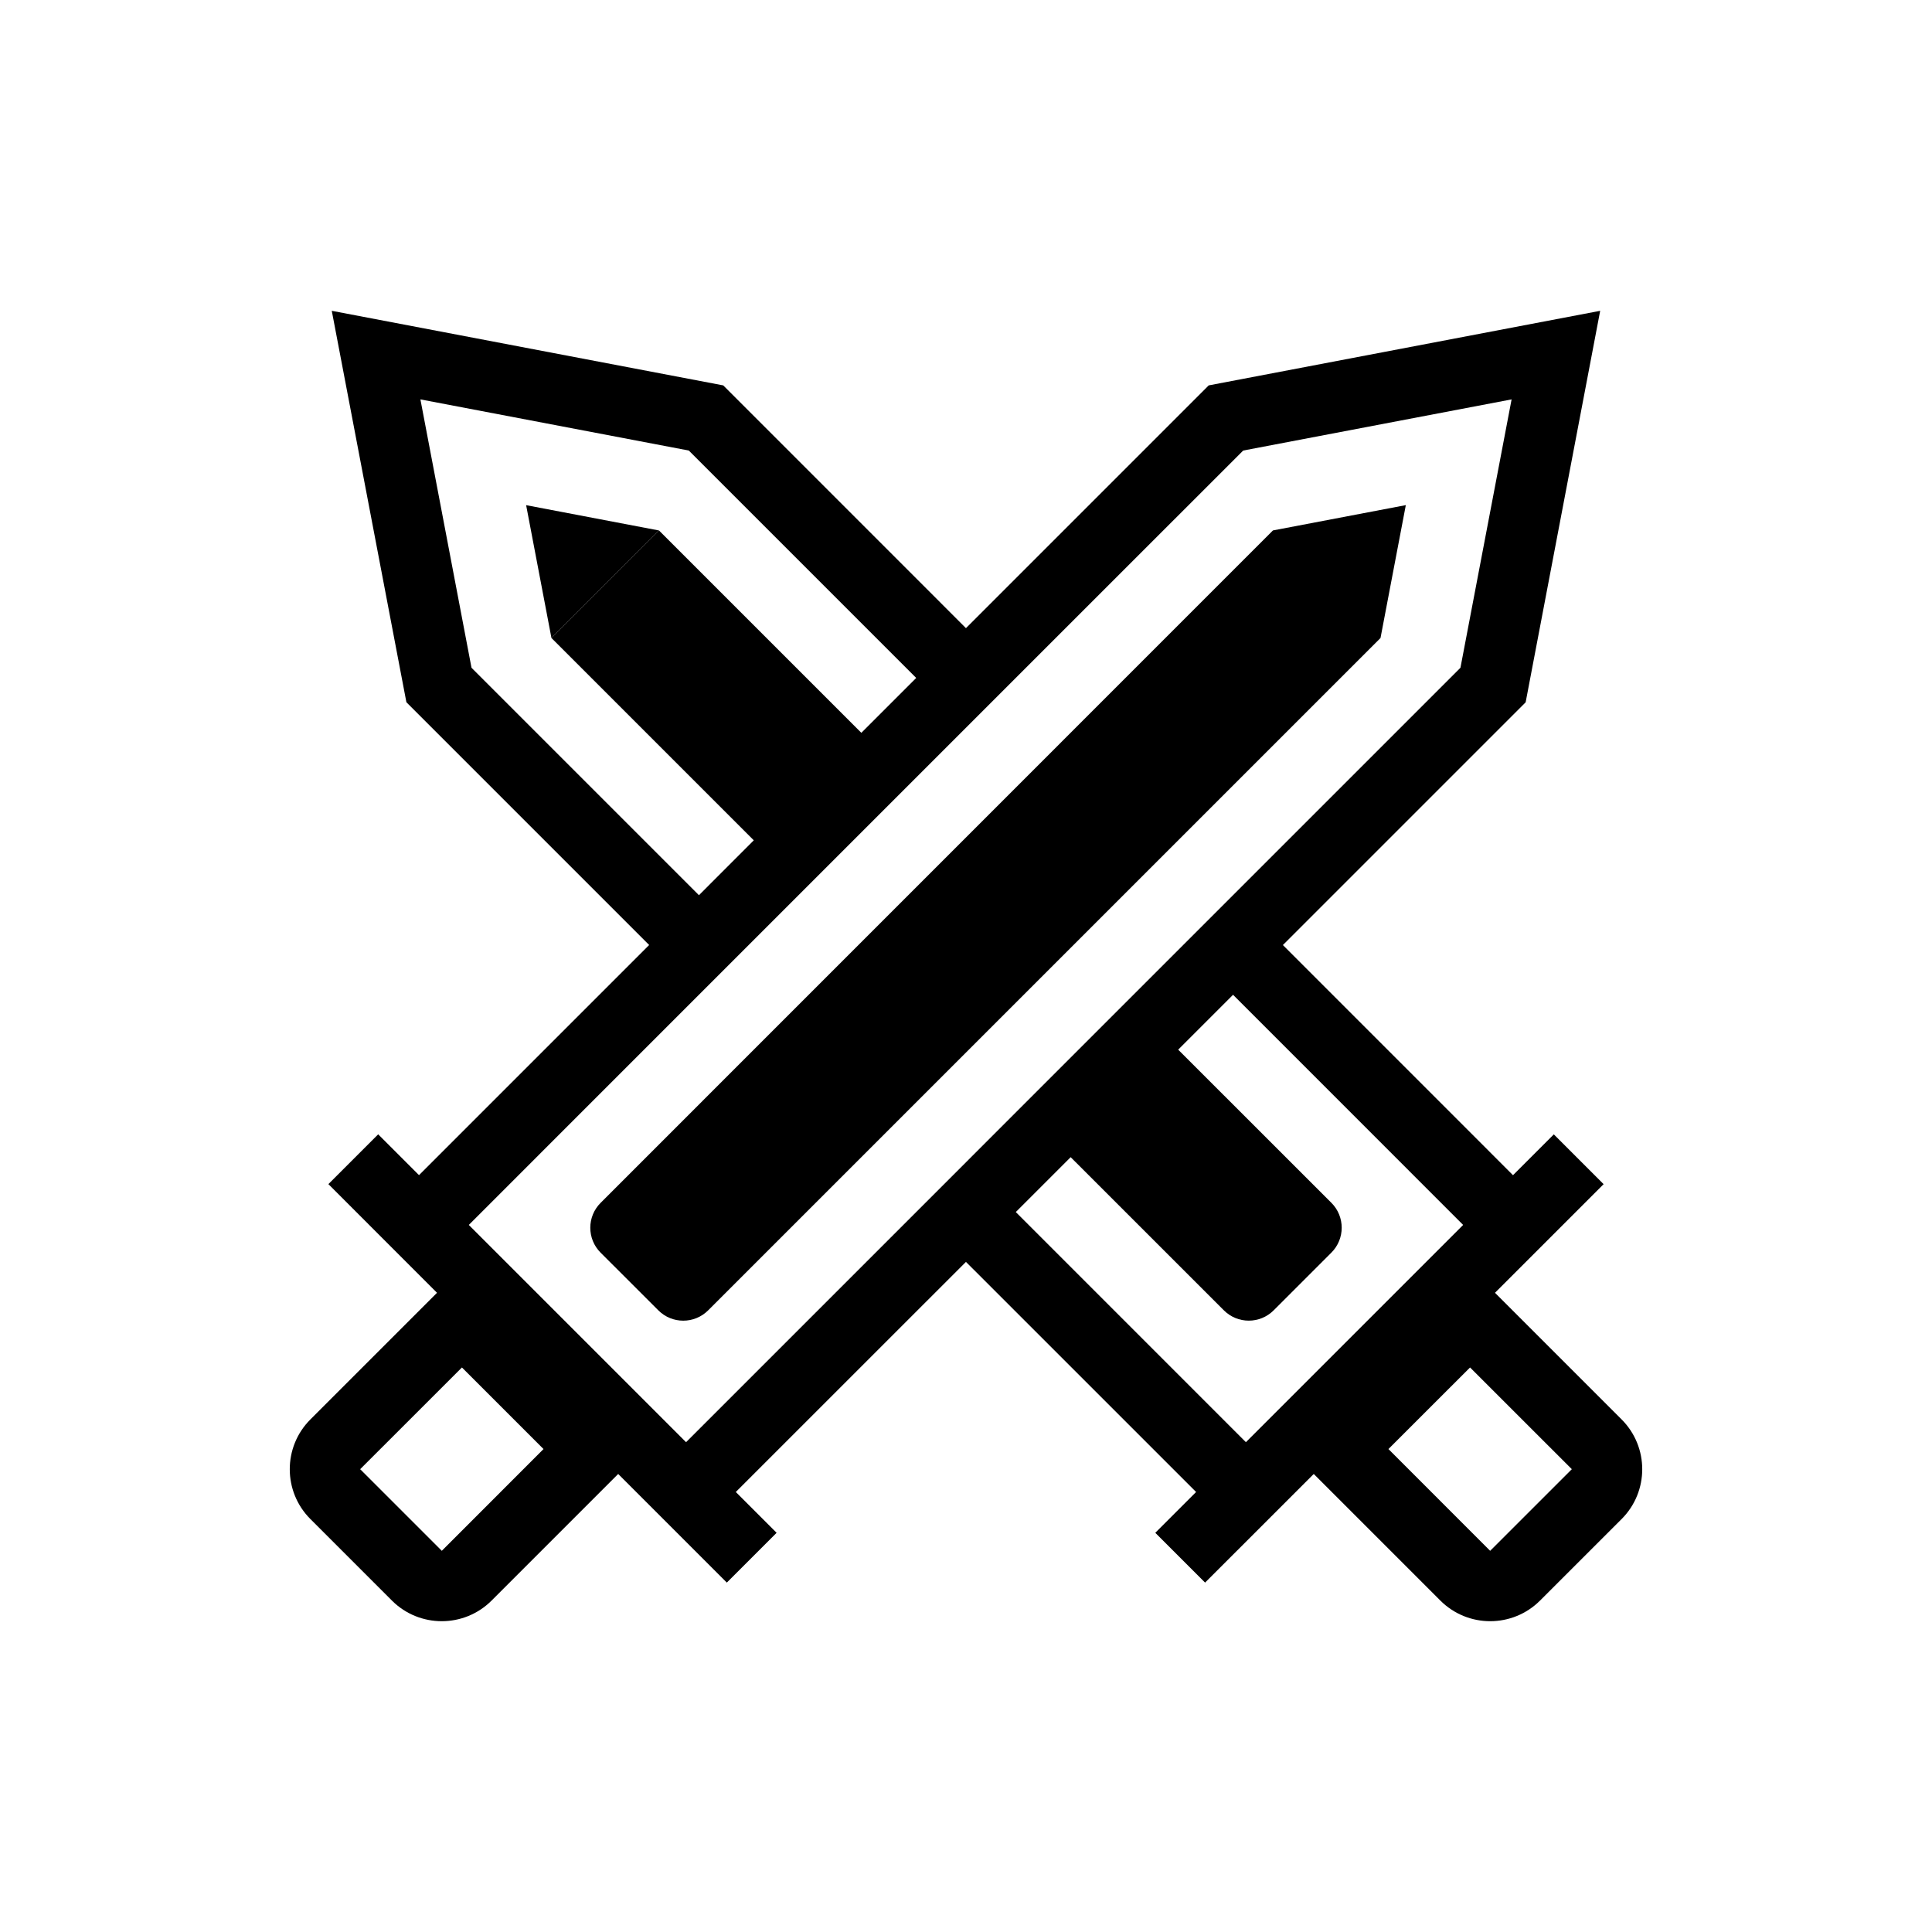
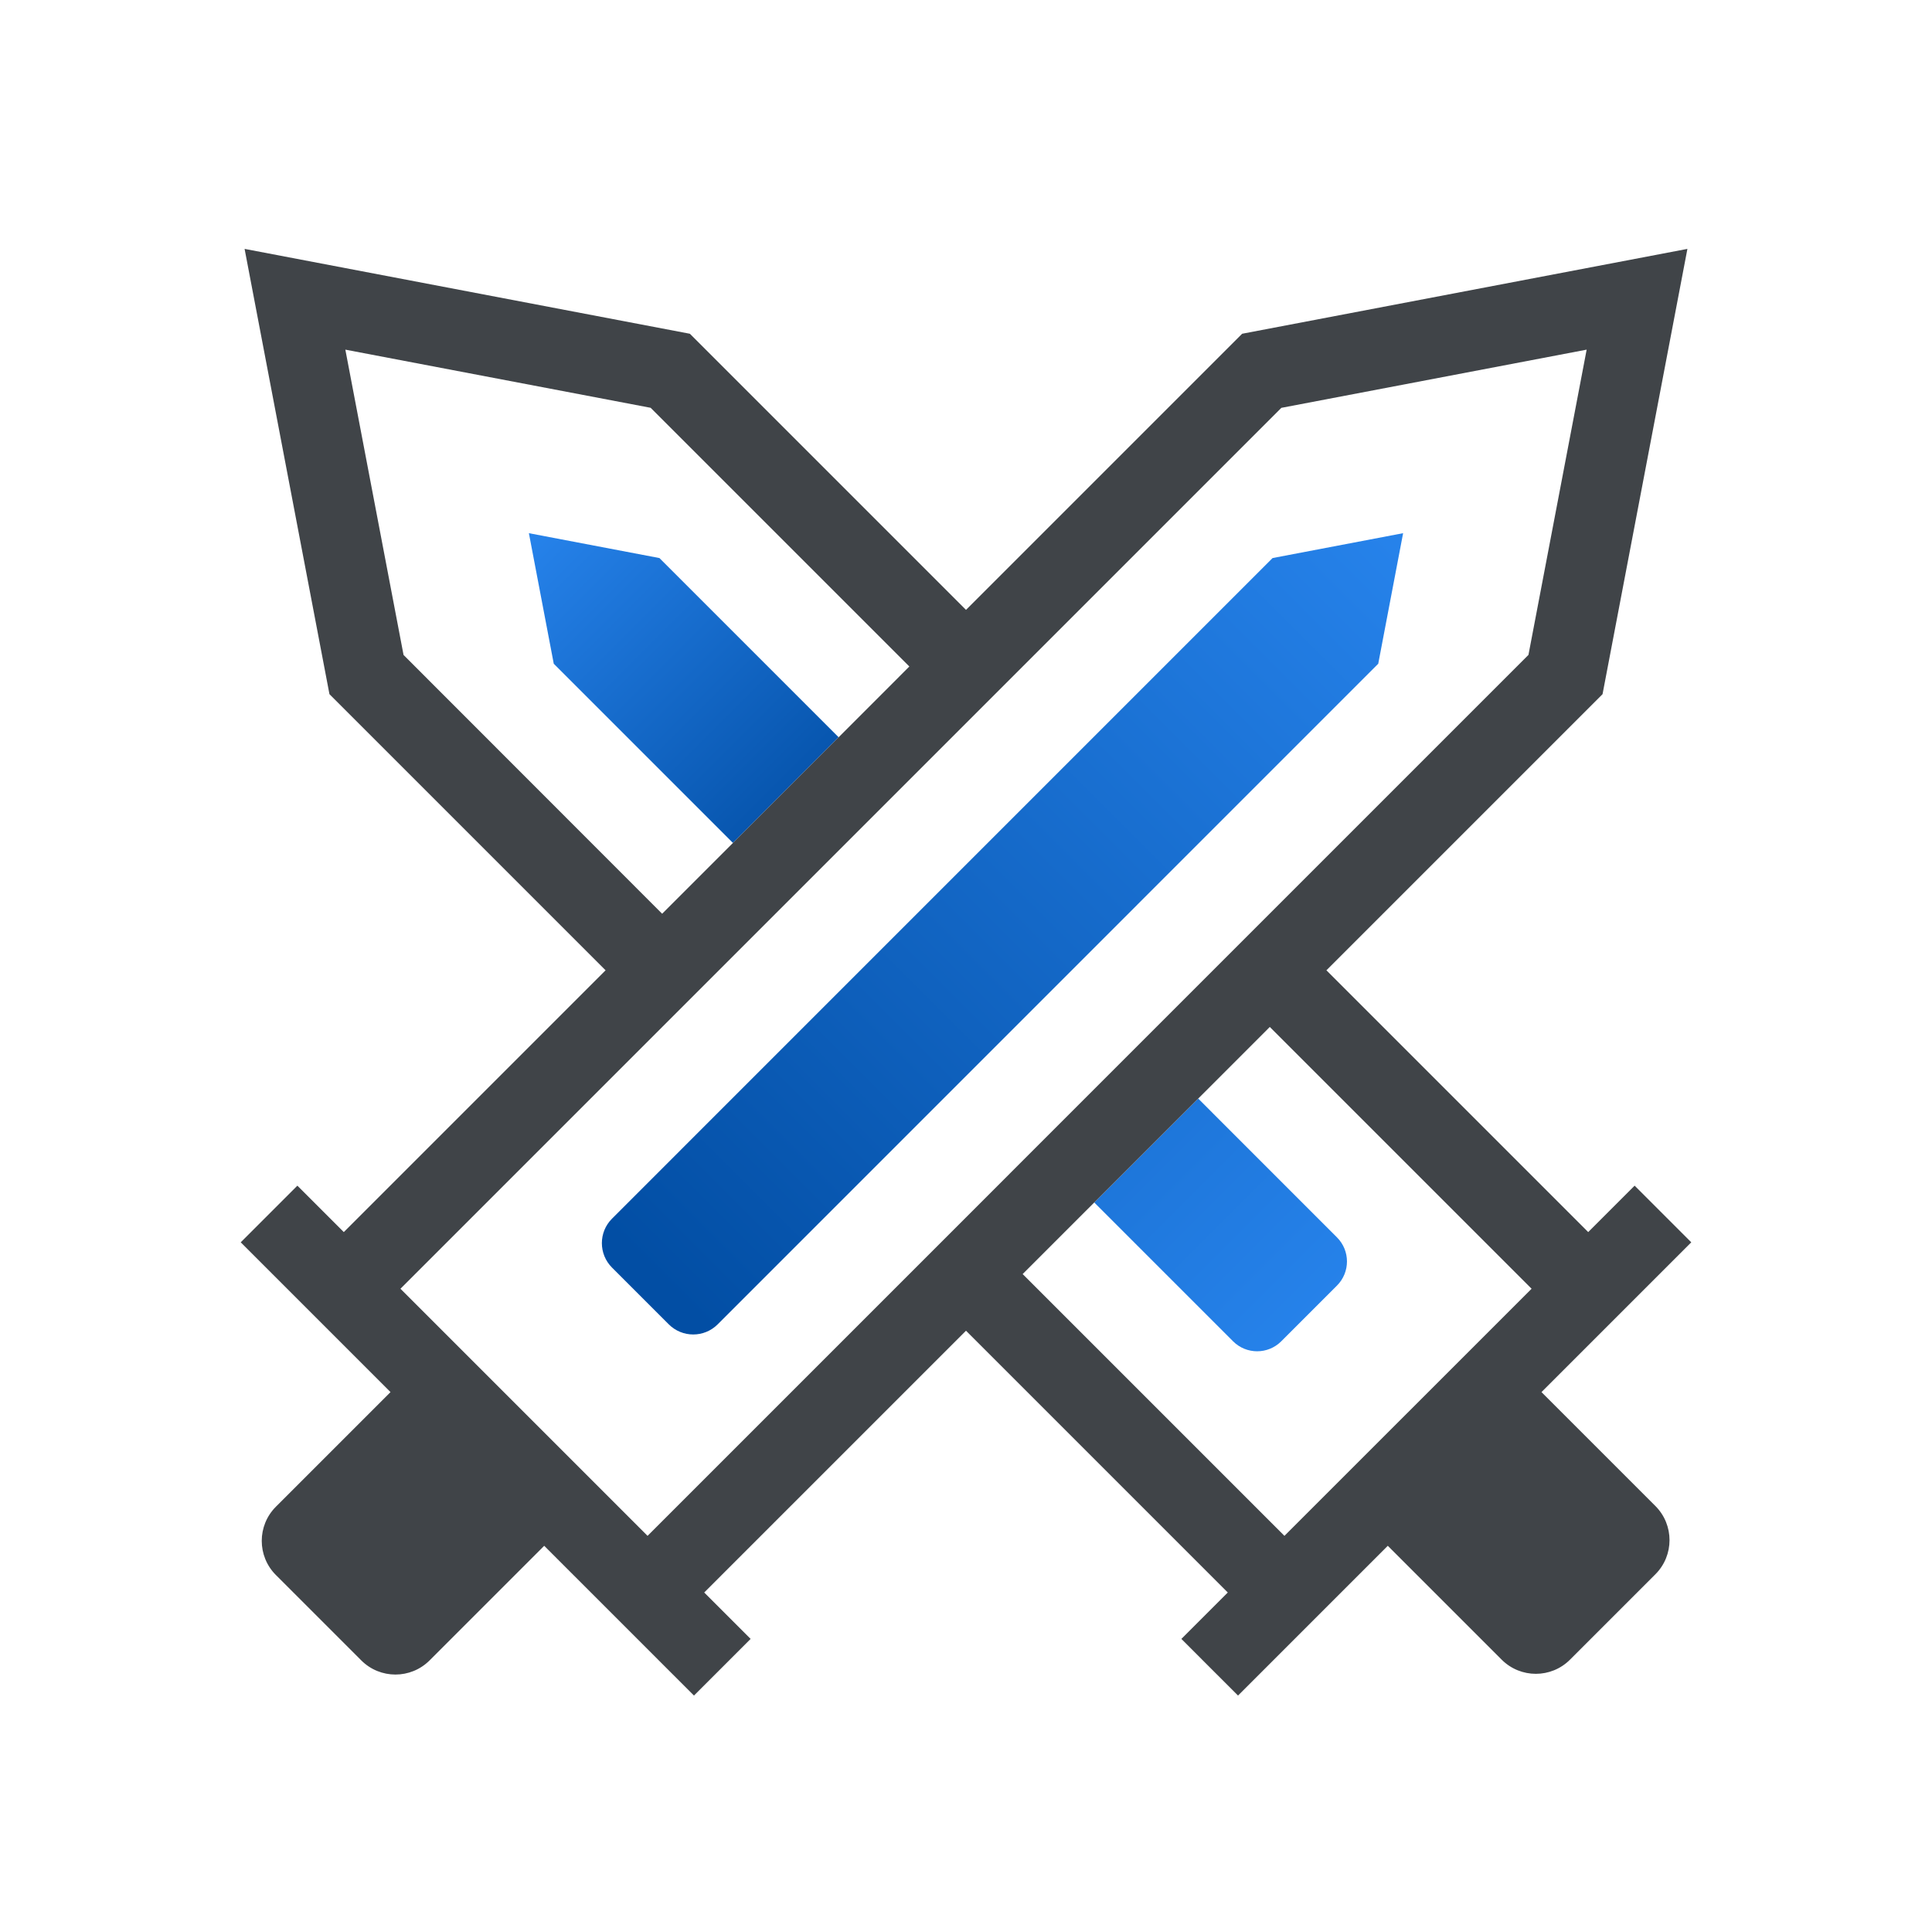
- <svg xmlns="http://www.w3.org/2000/svg" id="图层_1" data-name="图层 1" viewBox="0 0 40 40">
-   <polygon points="10.893 10.459 11.417 13.209 13.644 10.983 10.893 10.459" />
-   <path d="M14.661,27.13,28.582,13.209l.524-2.751-2.751.524L12.435,24.904a.729.729,0,0,0,0,1.031l1.196,1.195A.729.729,0,0,0,14.661,27.13Z" />
-   <path d="M8.115,33.139a1.46,1.46,0,0,0,2.062,0l2.622-2.622,1.404,1.404 0-0.0.845.845,1.031-1.031-.845-.845,4.765-4.764L24.764,30.89l-.845.845,1.031,1.031L27.2,30.517l2.622,2.622a1.46,1.46,0,0,0,2.062,0l1.69-1.689a1.459,1.459,0,0,0,0-2.062l-2.622-2.622,1.404-1.404-0-0.0.845-.845-1.031-1.031-.845.845-4.764-4.765,5.026-5.026L33.13,6.435,25.025,7.979l-5.026,5.026L14.974,7.979,6.869,6.435,8.414,14.539l5.026,5.026-4.765,4.765-.845-.845L6.799,24.516,9.048,26.766l-2.622,2.622a1.459,1.459,0,0,0,0,2.062Zm22.737-1.031L28.746,30.001l1.69-1.689,2.107,2.106ZM30.293,25.361l-4.498,4.498-4.764-4.765,1.136-1.136,3.172,3.171a.729.729,0,0,0,1.031,0l1.195-1.195a.729.729,0,0,0,0-1.031L24.393,21.732l1.136-1.136ZM9.762,13.825,8.704,8.269,14.261,9.328l4.708,4.708L17.833,15.172l-4.189-4.189L11.417,13.209l4.189,4.189L14.471,18.534Zm4.708,6.771,1.031-1.031,1.135-1.135,2.227-2.227,1.136-1.136,1.031-1.031L25.739,9.328l5.557-1.059L30.237,13.825l-4.709,4.709-1.031,1.031-1.136,1.136-2.227,2.227L20,24.063l-1.031,1.031-4.765,4.765L9.706,25.361ZM9.564,28.312l1.689,1.689-2.106,2.107-.001-.001-1.689-1.689Z" />
+ <svg xmlns="http://www.w3.org/2000/svg" xmlns:xlink="http://www.w3.org/1999/xlink" id="图层_1" data-name="图层 1" viewBox="0 0 40 40">
+   <defs>
+     <linearGradient id="未命名的渐变_2" x1="13.53" y1="26.56" x2="28.844" y2="11.245" gradientUnits="userSpaceOnUse">
+       <stop offset="0.005" stop-color="#024ea4" />
+       <stop offset="1" stop-color="#2682ea" />
+     </linearGradient>
+     <linearGradient id="未命名的渐变_2-2" x1="-912.378" y1="1166.729" x2="-906.165" y2="1160.515" gradientTransform="translate(-1149.482 -895.0418) rotate(-90)" xlink:href="#未命名的渐变_2" />
+     <linearGradient id="未命名的渐变_7" x1="11.845" y1="11.934" x2="27.172" y2="27.261" gradientUnits="userSpaceOnUse">
+       <stop offset="0" stop-color="#024ea4" />
+       <stop offset="1" stop-color="#2682ea" />
+     </linearGradient>
+   </defs>
+   <path d="M26.347,11.554,12.671,25.231a.716.716,0,0,0,0,1.013l1.175,1.175a.716.716,0,0,0,1.013,0L28.535,13.742l.515-2.703Z" fill="url(#未命名的渐变_2)" />
+   <polygon points="23.825 21.381 25.116 20.089 26.289 18.916 31.646 13.56 32.85 7.239 26.529 8.444 21.173 13.8 20 14.973 18.708 16.264 16.175 18.797 14.884 20.089 13.711 21.262 8.291 26.682 13.407 31.798 18.827 26.378 20 25.205 21.292 23.914 23.825 21.381" fill="none" />
+   <polygon points="15.003 17.624 15.175 17.452 11.465 13.742 10.95 11.039 13.653 11.554 17.363 15.264 17.535 15.092 18.827 13.8 13.472 8.444 7.15 7.239 8.355 13.56 13.711 18.916 15.003 17.624" fill="none" />
+   <polygon points="24.998 22.554 22.465 25.087 21.173 26.378 26.593 31.798 31.709 26.682 26.29 21.262 24.998 22.554" fill="none" />
+   <polygon points="10.95 11.039 11.465 13.742 15.175 17.452 17.363 15.264 13.653 11.554 10.95 11.039" fill="url(#未命名的渐变_2-2)" />
+   <polygon points="15.003 17.624 15.175 17.452 17.363 15.264 17.535 15.092 18.827 13.8 13.472 8.444 7.15 7.239 8.355 13.56 13.711 18.916 15.003 17.624" fill="none" />
+   <polygon points="23.825 21.381 25.116 20.089 26.289 18.916 31.646 13.56 32.85 7.239 26.529 8.444 21.173 13.8 20 14.973 18.708 16.264 16.175 18.797 14.884 20.089 13.711 21.262 8.291 26.682 13.407 31.798 18.827 26.378 20 25.205 21.292 23.914 23.825 21.381" fill="none" />
+   <path d="M24.998,22.554l-.191.19,2.874,2.874a.705.705,0,0,1,0,.997l-1.155,1.155a.705.705,0,0,1-.997,0l-2.874-2.874-.191.19L21.173,26.378l5.42,5.42,5.117-5.117L26.29,21.262Z" fill="none" />
+   <path d="M26.526,27.771l1.155-1.155a.705.705,0,0,0,0-.997L24.807,22.744l-2.152,2.152,2.874,2.874A.705.705,0,0,0,26.526,27.771Z" fill="url(#未命名的渐变_7)" />
+   <path d="M31.915,28.822l2.14-2.14-0-0.0.961-.961-1.173-1.173-.961.961-5.42-5.42,5.717-5.717,1.757-9.219L25.717,6.91l-5.717,5.717-5.717-5.717L5.064,5.153l1.757,9.219L12.538,20.089l-5.42,5.42-.961-.961-1.173,1.173,3.101,3.101L5.712,31.195a1.0 1,0,0,0,0,1.414l1.768,1.768a1,1,0,0,0,1.414,0l2.373-2.373,2.14,2.14 0-0.0.961.961,1.173-1.173-.961-.961L20,27.551l5.42,5.42-.961.961,1.173,1.173,3.101-3.101,2.358,2.358a1,1,0,0,0,1.414,0l1.768-1.768a1,1,0,0,0,0-1.414ZM8.355,13.56,7.15,7.239l6.321,1.204,5.356,5.356L17.535,15.092l-.173.173-2.188,2.188-.173.173-1.292,1.292ZM20,25.205,18.827,26.378l-5.42,5.42L8.291,26.682l5.42-5.42,1.173-1.173,1.292-1.292,2.533-2.533,1.292-1.292L21.173,13.8l5.356-5.356L32.85,7.239l-1.205,6.32-5.356,5.356-1.173,1.173-1.292,1.292-2.533,2.533Zm6.593,6.593-5.42-5.42,1.292-1.292.191-.19,2.152-2.152.191-.19L26.29,21.262l5.42,5.42Z" fill="#404448" />
</svg>
